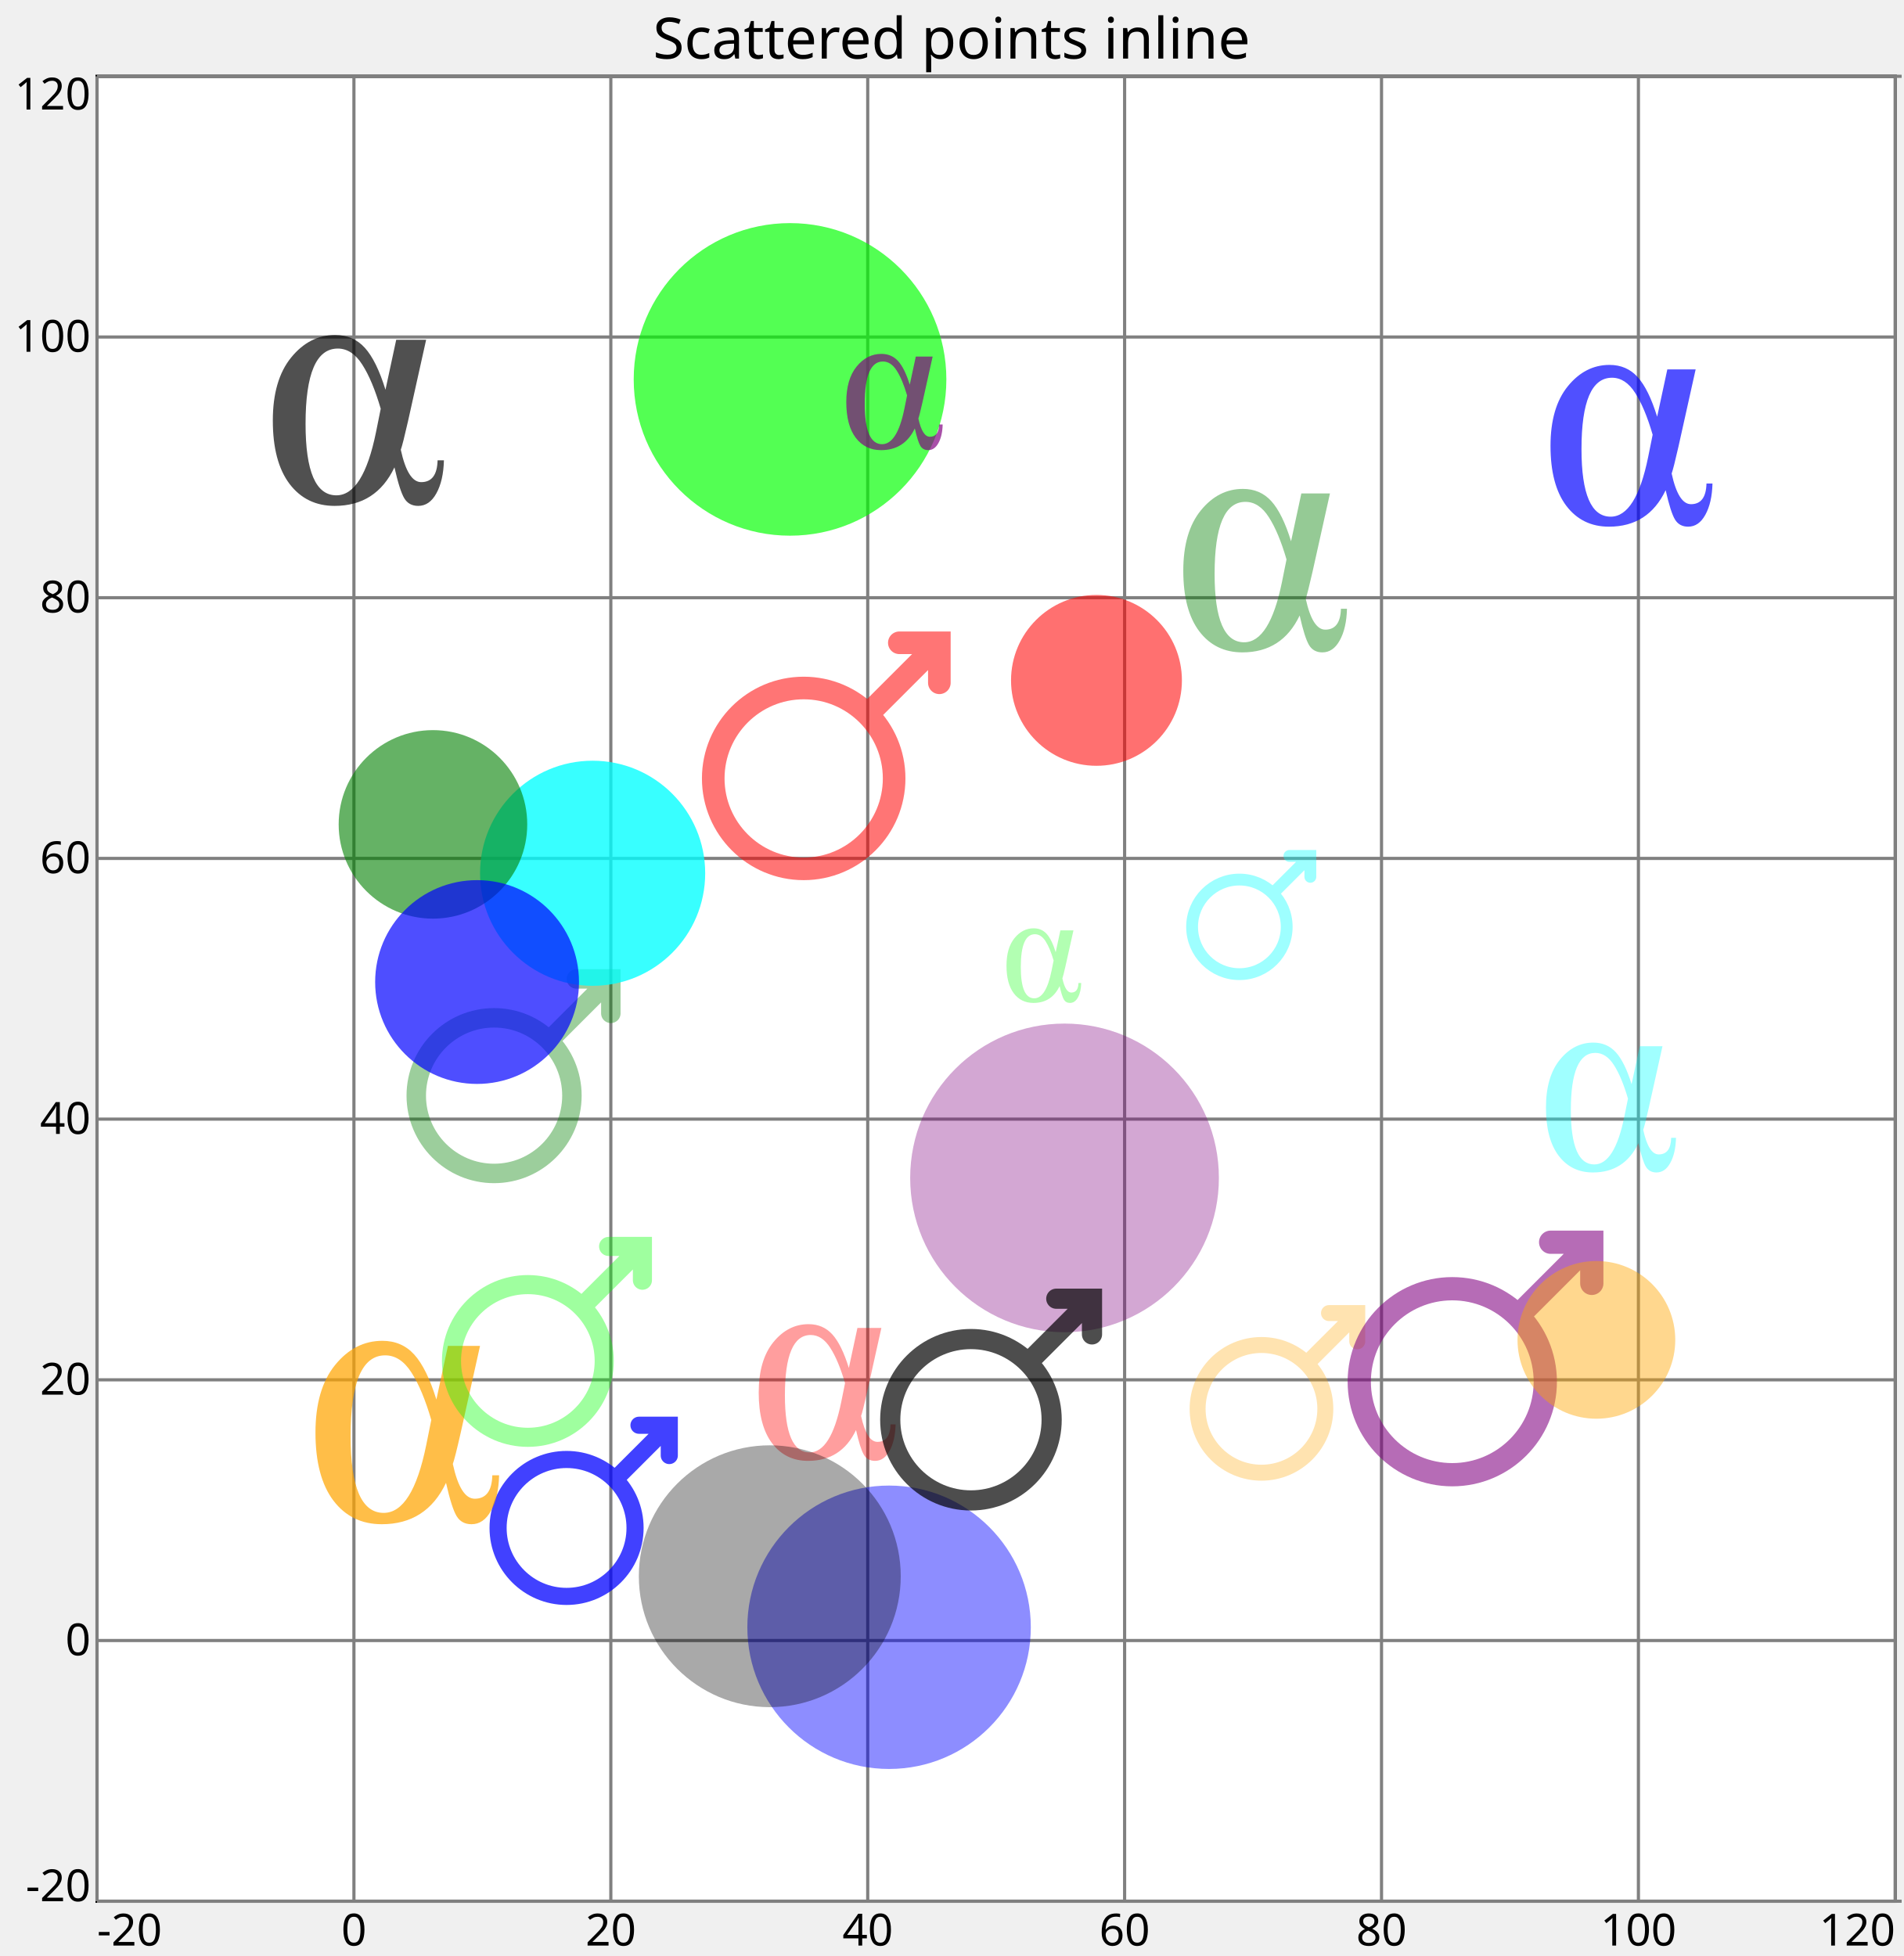
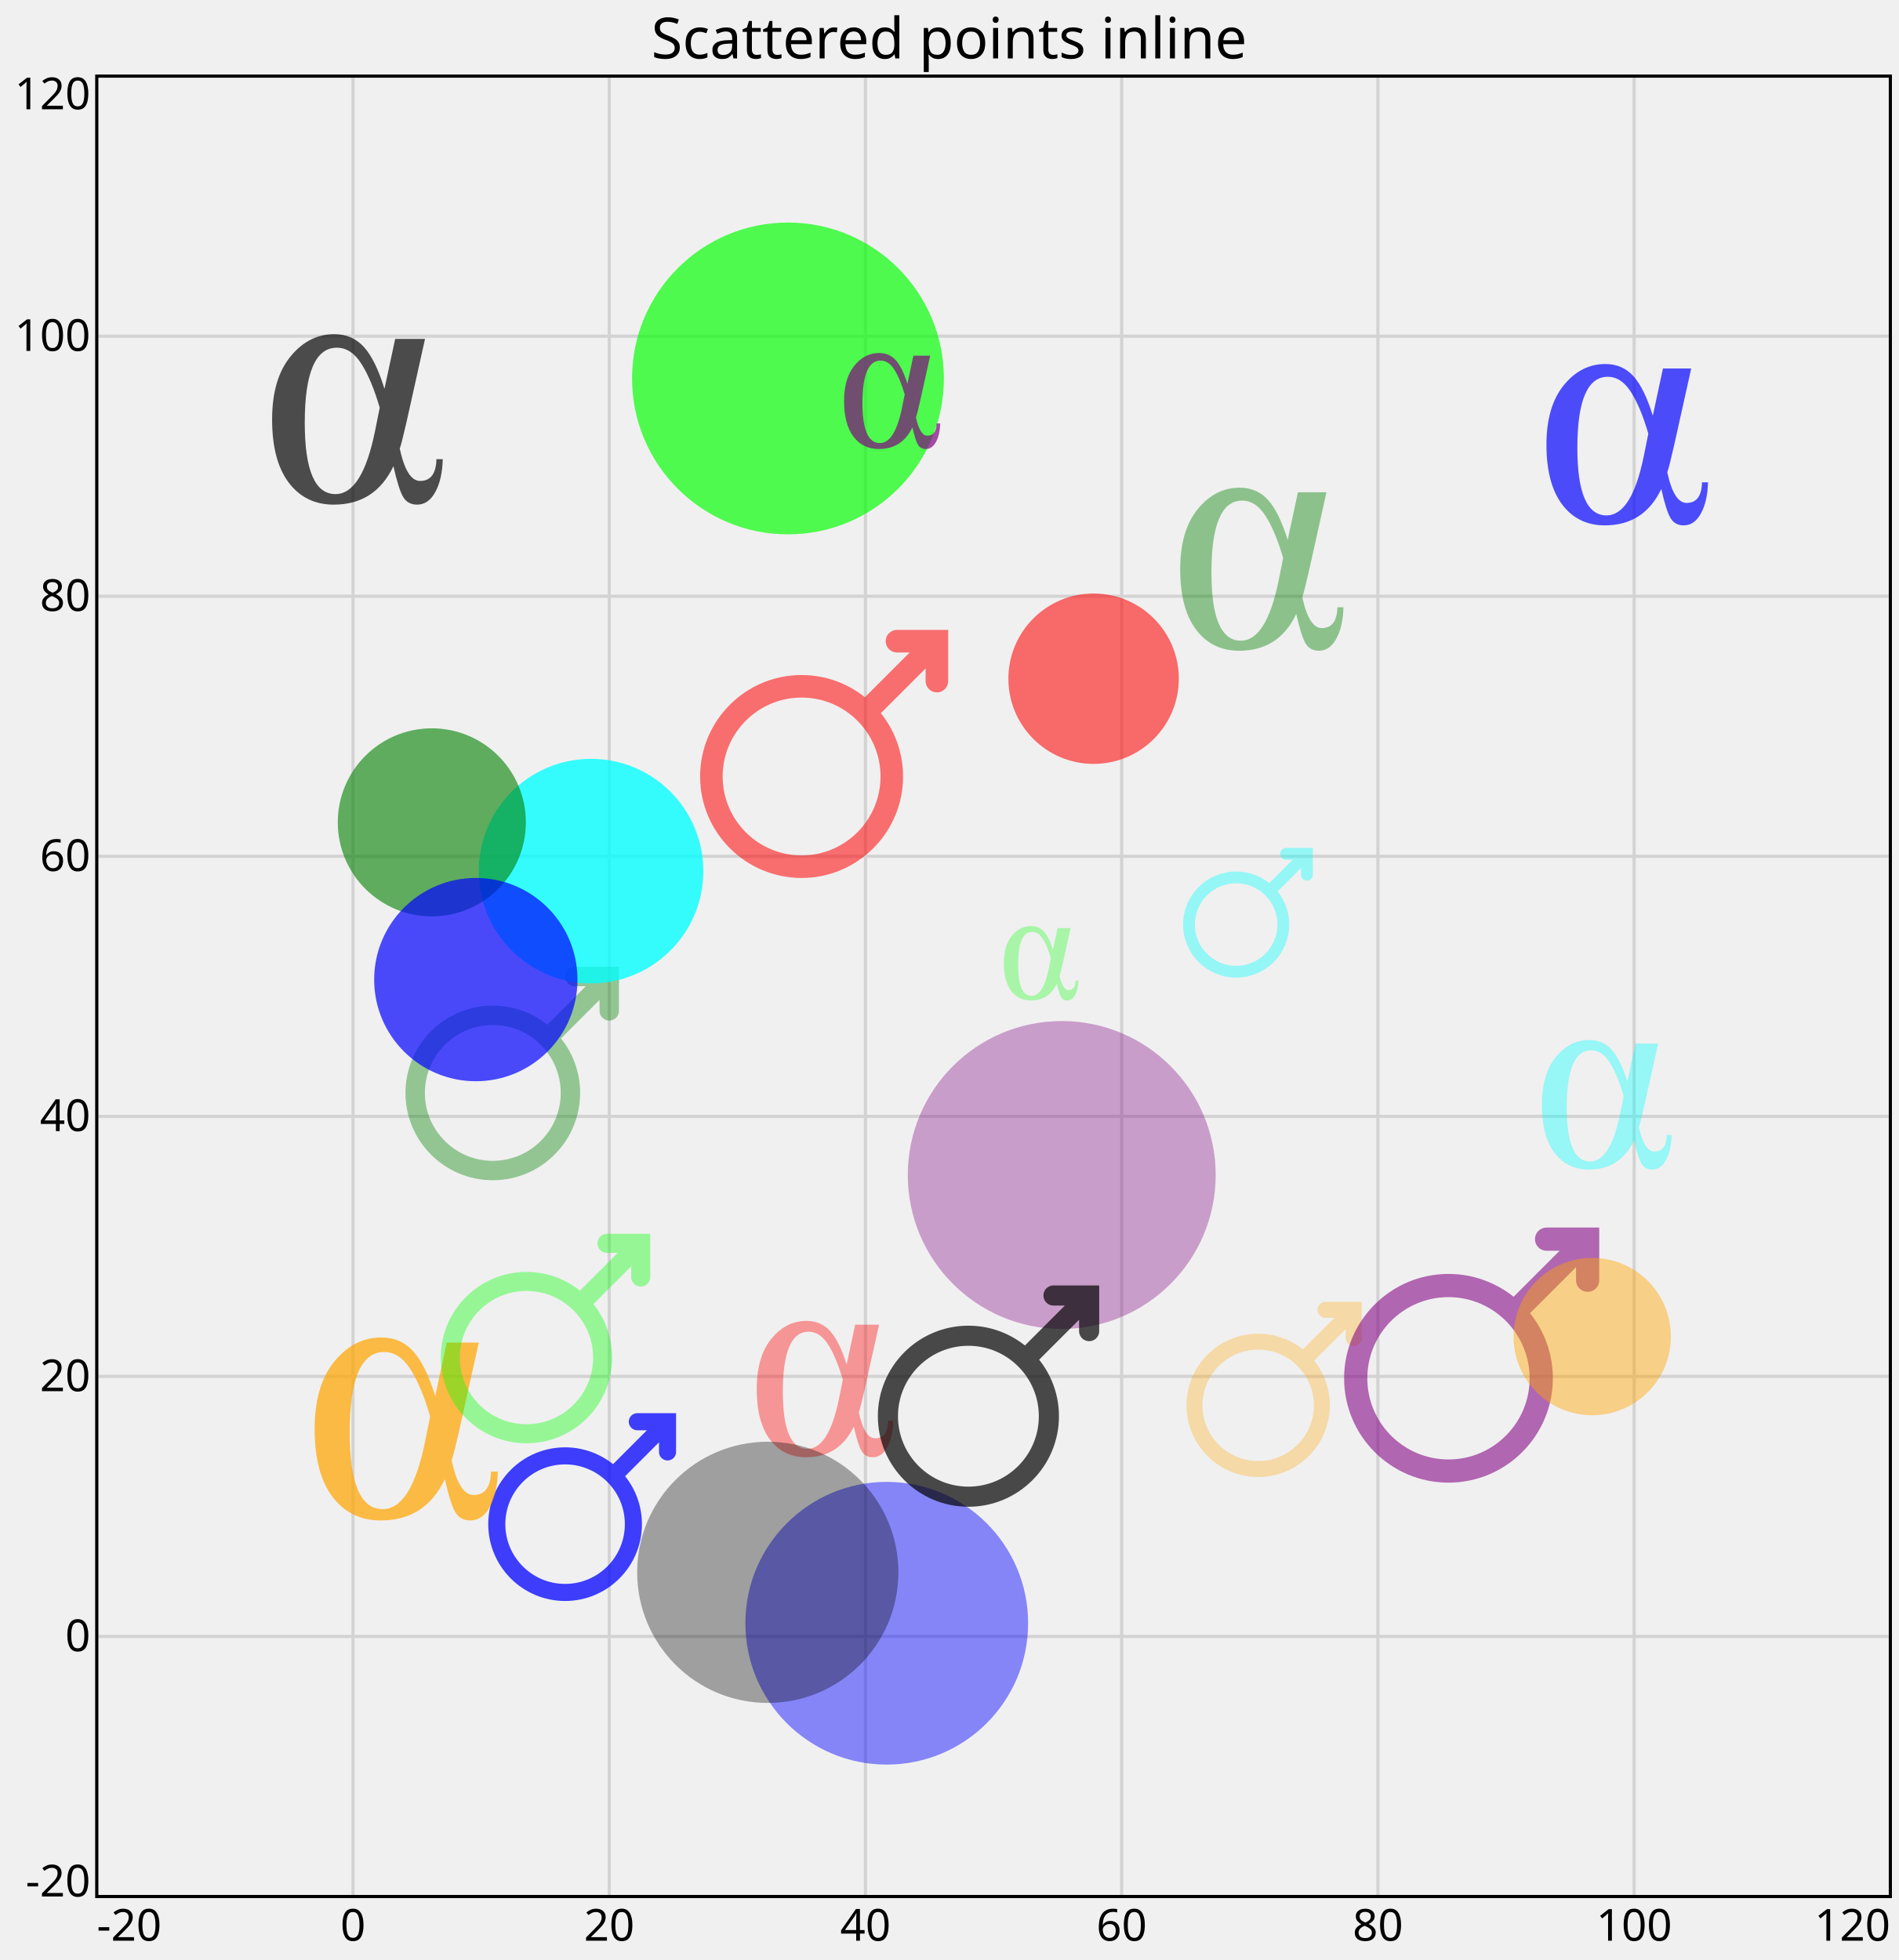
- <svg xmlns="http://www.w3.org/2000/svg" width="601" height="617.8" viewBox="0 0 601 617.8" transform="translate(0.5, 0.5)">
+ <svg xmlns="http://www.w3.org/2000/svg" width="601" height="620.6" viewBox="0 0 601 620.6" transform="translate(0.5, 0.5)">
  <g stroke="black" fill="white" font-family="sans-serif" font-size="14">
    <text x="300" y="18" stroke="none" fill="black" font-size="18" text-anchor="middle">Scattered points inline</text>
-     <rect x="30.14" y="23.6" width="567.86" height="576.4" stroke="black" stroke-width="1" />
+     <path d="M 30.14 23.6 V 600 M 111.263 23.6 V 600 M 192.386 23.6 V 600 M 273.509 23.6 V 600 M 354.631 23.6 V 600 M 435.754 23.6 V 600 M 516.877 23.6 V 600 M 598 23.6 V 600" stroke="lightgray" />
+     <path d="M 30.14 600 H 598 M 30.14 517.657 H 598 M 30.14 435.314 H 598 M 30.14 352.971 H 598 M 30.14 270.629 H 598 M 30.14 188.286 H 598 M 30.14 105.943 H 598 M 30.14 23.6 H 598" stroke="lightgray" />
+     <rect x="30.14" y="23.6" width="567.86" height="576.4" stroke="black" fill="none" stroke-width="1" />
    <g>
-       <path d="M 30.14 23.6 V 600 M 111.263 23.6 V 600 M 192.386 23.6 V 600 M 273.509 23.6 V 600 M 354.631 23.6 V 600 M 435.754 23.6 V 600 M 516.877 23.6 V 600 M 598 23.6 V 600 M 30.14 23.6 H 600 M 30.14 600 H 600" stroke="gray" />
      <g text-anchor="middle" stroke="none" fill="black" font-size="14">
        <text x="30.14" y="614" text-anchor="start">-20</text>
        <text x="111.263" y="614">0</text>
        <text x="192.386" y="614">20</text>
        <text x="273.509" y="614">40</text>
        <text x="354.631" y="614">60</text>
        <text x="435.754" y="614">80</text>
        <text x="516.877" y="614">100</text>
        <text x="598" y="614" text-anchor="end">120</text>
      </g>
    </g>
    <g>
-       <path d="M 30.14 600 H 598 M 30.14 517.657 H 598 M 30.14 435.314 H 598 M 30.14 352.971 H 598 M 30.14 270.629 H 598 M 30.14 188.286 H 598 M 30.14 105.943 H 598 M 30.14 23.6 H 598 M 30.14 600 V 600 M 598 600 V 600" stroke="gray" />
      <g text-anchor="end" stroke="none" fill="black" font-size="14">
        <text x="28.14" y="600">-20</text>
        <text x="28.14" y="522.324">0</text>
        <text x="28.14" y="440">20</text>
        <text x="28.14" y="357.638">40</text>
        <text x="28.14" y="275.295">60</text>
        <text x="28.14" y="192.952">80</text>
        <text x="28.14" y="110.61">100</text>
        <text x="28.14" y="34.1">120</text>
      </g>
    </g>
    <defs>
      <clipPath id="id1">
        <rect x="30.14" y="23.6" width="567.86" height="576.4" />
      </clipPath>
    </defs>
    <g clip-path="url(#id1)">
      <circle cx="280.25" cy="513.47" r="44.756" fill="blue" stroke="none" opacity="0.449" />
      <path transform="translate(260.696, 437.924) scale(0.24) translate(-200,-200)" d="m239.84 120.88h31.498l-19.084 85.787q-5.56 24.458-7.597 30.016 7.412 34.093 21.493 34.093 16.676 0 17.232-22.975h6.67q-0.528 21.493-7.967 34.834-7.226 13.155-19.084 13.155-9.82 0-14.637-7.967-4.815-7.967-10.376-32.61-19.27 40.578-62.997 40.578-29.831 0-47.433-23.161-17.602-23.346-17.602-66.702 0-42.616 19.27-66.332 19.269-23.716 46.321-23.716 19.084 0 31.313 13.526 12.229 13.526 21.679 44.098zm-16.305 72.632q-8.708-29.831-19.455-46.507-10.746-16.861-25.755-16.861-33.907 0-33.907 79.302 0 75.226 32.425 75.226 28.163 0 41.689-66.332z" fill="red" stroke="none" opacity="0.381" />
      <path transform="translate(161.667, 339.411) scale(6.144) translate(-6,-6)" d="M9 7c0-2.207-1.793-4-4-4S1 4.793 1 7s1.793 4 4 4 4-1.793 4-4ZM7.828 4.172 11 1M9.23 1H11v1.77" fill="none" stroke="green" stroke-width="1" stroke-linecap="round" opacity="0.387" />
      <circle cx="335.657" cy="371.539" r="48.742" fill="purple" stroke="none" opacity="0.346" />
      <path transform="translate(508.213, 347.982) scale(0.228) translate(-200,-200)" d="m239.84 120.88h31.498l-19.084 85.787q-5.56 24.458-7.597 30.016 7.412 34.093 21.493 34.093 16.676 0 17.232-22.975h6.67q-0.528 21.493-7.967 34.834-7.226 13.155-19.084 13.155-9.82 0-14.637-7.967-4.815-7.967-10.376-32.61-19.27 40.578-62.997 40.578-29.831 0-47.433-23.161-17.602-23.346-17.602-66.702 0-42.616 19.27-66.332 19.269-23.716 46.321-23.716 19.084 0 31.313 13.526 12.229 13.526 21.679 44.098zm-16.305 72.632q-8.708-29.831-19.455-46.507-10.746-16.861-25.755-16.861-33.907 0-33.907 79.302 0 75.226 32.425 75.226 28.163 0 41.689-66.332z" fill="cyan" stroke="none" opacity="0.374" />
      <path transform="translate(402.886, 439.443) scale(5.041) translate(-6,-6)" d="M9 7c0-2.207-1.793-4-4-4S1 4.793 1 7s1.793 4 4 4 4-1.793 4-4ZM7.828 4.172 11 1M9.23 1H11v1.77" fill="none" stroke="orange" stroke-width="1" stroke-linecap="round" opacity="0.312" />
      <circle cx="248.976" cy="119.331" r="49.364" fill="lime" stroke="none" opacity="0.672" />
      <path transform="translate(112.664, 130.548) scale(0.3) translate(-200,-200)" d="m239.84 120.88h31.498l-19.084 85.787q-5.56 24.458-7.597 30.016 7.412 34.093 21.493 34.093 16.676 0 17.232-22.975h6.67q-0.528 21.493-7.967 34.834-7.226 13.155-19.084 13.155-9.82 0-14.637-7.967-4.815-7.967-10.376-32.61-19.27 40.578-62.997 40.578-29.831 0-47.433-23.161-17.602-23.346-17.602-66.702 0-42.616 19.27-66.332 19.269-23.716 46.321-23.716 19.084 0 31.313 13.526 12.229 13.526 21.679 44.098zm-16.305 72.632q-8.708-29.831-19.455-46.507-10.746-16.861-25.755-16.861-33.907 0-33.907 79.302 0 75.226 32.425 75.226 28.163 0 41.689-66.332z" fill="black" stroke="none" opacity="0.685" />
      <path transform="translate(183.817, 476.692) scale(5.406) translate(-6,-6)" d="M9 7c0-2.207-1.793-4-4-4S1 4.793 1 7s1.793 4 4 4 4-1.793 4-4ZM7.828 4.172 11 1M9.23 1H11v1.77" fill="none" stroke="blue" stroke-width="1" stroke-linecap="round" opacity="0.743" />
      <circle cx="345.743" cy="214.396" r="26.979" fill="red" stroke="none" opacity="0.562" />
      <path transform="translate(399, 178.061) scale(0.287) translate(-200,-200)" d="m239.84 120.88h31.498l-19.084 85.787q-5.56 24.458-7.597 30.016 7.412 34.093 21.493 34.093 16.676 0 17.232-22.975h6.67q-0.528 21.493-7.967 34.834-7.226 13.155-19.084 13.155-9.82 0-14.637-7.967-4.815-7.967-10.376-32.61-19.27 40.578-62.997 40.578-29.831 0-47.433-23.161-17.602-23.346-17.602-66.702 0-42.616 19.27-66.332 19.269-23.716 46.321-23.716 19.084 0 31.313 13.526 12.229 13.526 21.679 44.098zm-16.305 72.632q-8.708-29.831-19.455-46.507-10.746-16.861-25.755-16.861-33.907 0-33.907 79.302 0 75.226 32.425 75.226 28.163 0 41.689-66.332z" fill="green" stroke="none" opacity="0.416" />
      <path transform="translate(465.441, 428.57) scale(7.343) translate(-6,-6)" d="M9 7c0-2.207-1.793-4-4-4S1 4.793 1 7s1.793 4 4 4 4-1.793 4-4ZM7.828 4.172 11 1M9.23 1H11v1.77" fill="none" stroke="purple" stroke-width="1" stroke-linecap="round" opacity="0.578" />
      <circle cx="186.637" cy="275.319" r="35.547" fill="cyan" stroke="none" opacity="0.779" />
      <path transform="translate(128.112, 450.079) scale(0.322) translate(-200,-200)" d="m239.84 120.88h31.498l-19.084 85.787q-5.56 24.458-7.597 30.016 7.412 34.093 21.493 34.093 16.676 0 17.232-22.975h6.67q-0.528 21.493-7.967 34.834-7.226 13.155-19.084 13.155-9.82 0-14.637-7.967-4.815-7.967-10.376-32.61-19.27 40.578-62.997 40.578-29.831 0-47.433-23.161-17.602-23.346-17.602-66.702 0-42.616 19.27-66.332 19.269-23.716 46.321-23.716 19.084 0 31.313 13.526 12.229 13.526 21.679 44.098zm-16.305 72.632q-8.708-29.831-19.455-46.507-10.746-16.861-25.755-16.861-33.907 0-33.907 79.302 0 75.226 32.425 75.226 28.163 0 41.689-66.332z" fill="orange" stroke="none" opacity="0.716" />
      <path transform="translate(172.216, 423.328) scale(6.029) translate(-6,-6)" d="M9 7c0-2.207-1.793-4-4-4S1 4.793 1 7s1.793 4 4 4 4-1.793 4-4ZM7.828 4.172 11 1M9.23 1H11v1.77" fill="none" stroke="lime" stroke-width="1" stroke-linecap="round" opacity="0.378" />
      <circle cx="242.585" cy="497.352" r="41.35" fill="black" stroke="none" opacity="0.339" />
      <path transform="translate(514.689, 138.645) scale(0.284) translate(-200,-200)" d="m239.84 120.88h31.498l-19.084 85.787q-5.56 24.458-7.597 30.016 7.412 34.093 21.493 34.093 16.676 0 17.232-22.975h6.67q-0.528 21.493-7.967 34.834-7.226 13.155-19.084 13.155-9.82 0-14.637-7.967-4.815-7.967-10.376-32.61-19.27 40.578-62.997 40.578-29.831 0-47.433-23.161-17.602-23.346-17.602-66.702 0-42.616 19.27-66.332 19.269-23.716 46.321-23.716 19.084 0 31.313 13.526 12.229 13.526 21.679 44.098zm-16.305 72.632q-8.708-29.831-19.455-46.507-10.746-16.861-25.755-16.861-33.907 0-33.907 79.302 0 75.226 32.425 75.226 28.163 0 41.689-66.332z" fill="blue" stroke="none" opacity="0.686" />
      <path transform="translate(260.428, 238.224) scale(7.14) translate(-6,-6)" d="M9 7c0-2.207-1.793-4-4-4S1 4.793 1 7s1.793 4 4 4 4-1.793 4-4ZM7.828 4.172 11 1M9.23 1H11v1.77" fill="none" stroke="red" stroke-width="1" stroke-linecap="round" opacity="0.54" />
      <circle cx="136.218" cy="259.881" r="29.773" fill="green" stroke="none" opacity="0.605" />
      <path transform="translate(281.957, 125.487) scale(0.169) translate(-200,-200)" d="m239.84 120.88h31.498l-19.084 85.787q-5.56 24.458-7.597 30.016 7.412 34.093 21.493 34.093 16.676 0 17.232-22.975h6.67q-0.528 21.493-7.967 34.834-7.226 13.155-19.084 13.155-9.82 0-14.637-7.967-4.815-7.967-10.376-32.61-19.27 40.578-62.997 40.578-29.831 0-47.433-23.161-17.602-23.346-17.602-66.702 0-42.616 19.27-66.332 19.269-23.716 46.321-23.716 19.084 0 31.313 13.526 12.229 13.526 21.679 44.098zm-16.305 72.632q-8.708-29.831-19.455-46.507-10.746-16.861-25.755-16.861-33.907 0-33.907 79.302 0 75.226 32.425 75.226 28.163 0 41.689-66.332z" fill="purple" stroke="none" opacity="0.684" />
      <path transform="translate(394.61, 288.512) scale(3.734) translate(-6,-6)" d="M9 7c0-2.207-1.793-4-4-4S1 4.793 1 7s1.793 4 4 4 4-1.793 4-4ZM7.828 4.172 11 1M9.23 1H11v1.77" fill="none" stroke="cyan" stroke-width="1" stroke-linecap="round" opacity="0.382" />
      <circle cx="503.606" cy="422.698" r="24.906" fill="orange" stroke="none" opacity="0.444" />
      <path transform="translate(329.127, 303.725) scale(0.131) translate(-200,-200)" d="m239.84 120.88h31.498l-19.084 85.787q-5.56 24.458-7.597 30.016 7.412 34.093 21.493 34.093 16.676 0 17.232-22.975h6.67q-0.528 21.493-7.967 34.834-7.226 13.155-19.084 13.155-9.82 0-14.637-7.967-4.815-7.967-10.376-32.61-19.27 40.578-62.997 40.578-29.831 0-47.433-23.161-17.602-23.346-17.602-66.702 0-42.616 19.27-66.332 19.269-23.716 46.321-23.716 19.084 0 31.313 13.526 12.229 13.526 21.679 44.098zm-16.305 72.632q-8.708-29.831-19.455-46.507-10.746-16.861-25.755-16.861-33.907 0-33.907 79.302 0 75.226 32.425 75.226 28.163 0 41.689-66.332z" fill="lime" stroke="none" opacity="0.302" />
      <path transform="translate(312.475, 441.55) scale(6.371) translate(-6,-6)" d="M9 7c0-2.207-1.793-4-4-4S1 4.793 1 7s1.793 4 4 4 4-1.793 4-4ZM7.828 4.172 11 1M9.23 1H11v1.77" fill="none" stroke="black" stroke-width="1" stroke-linecap="round" opacity="0.699" />
      <circle cx="150.15" cy="309.673" r="32.184" fill="blue" stroke="none" opacity="0.695" />
    </g>
  </g>
</svg>
